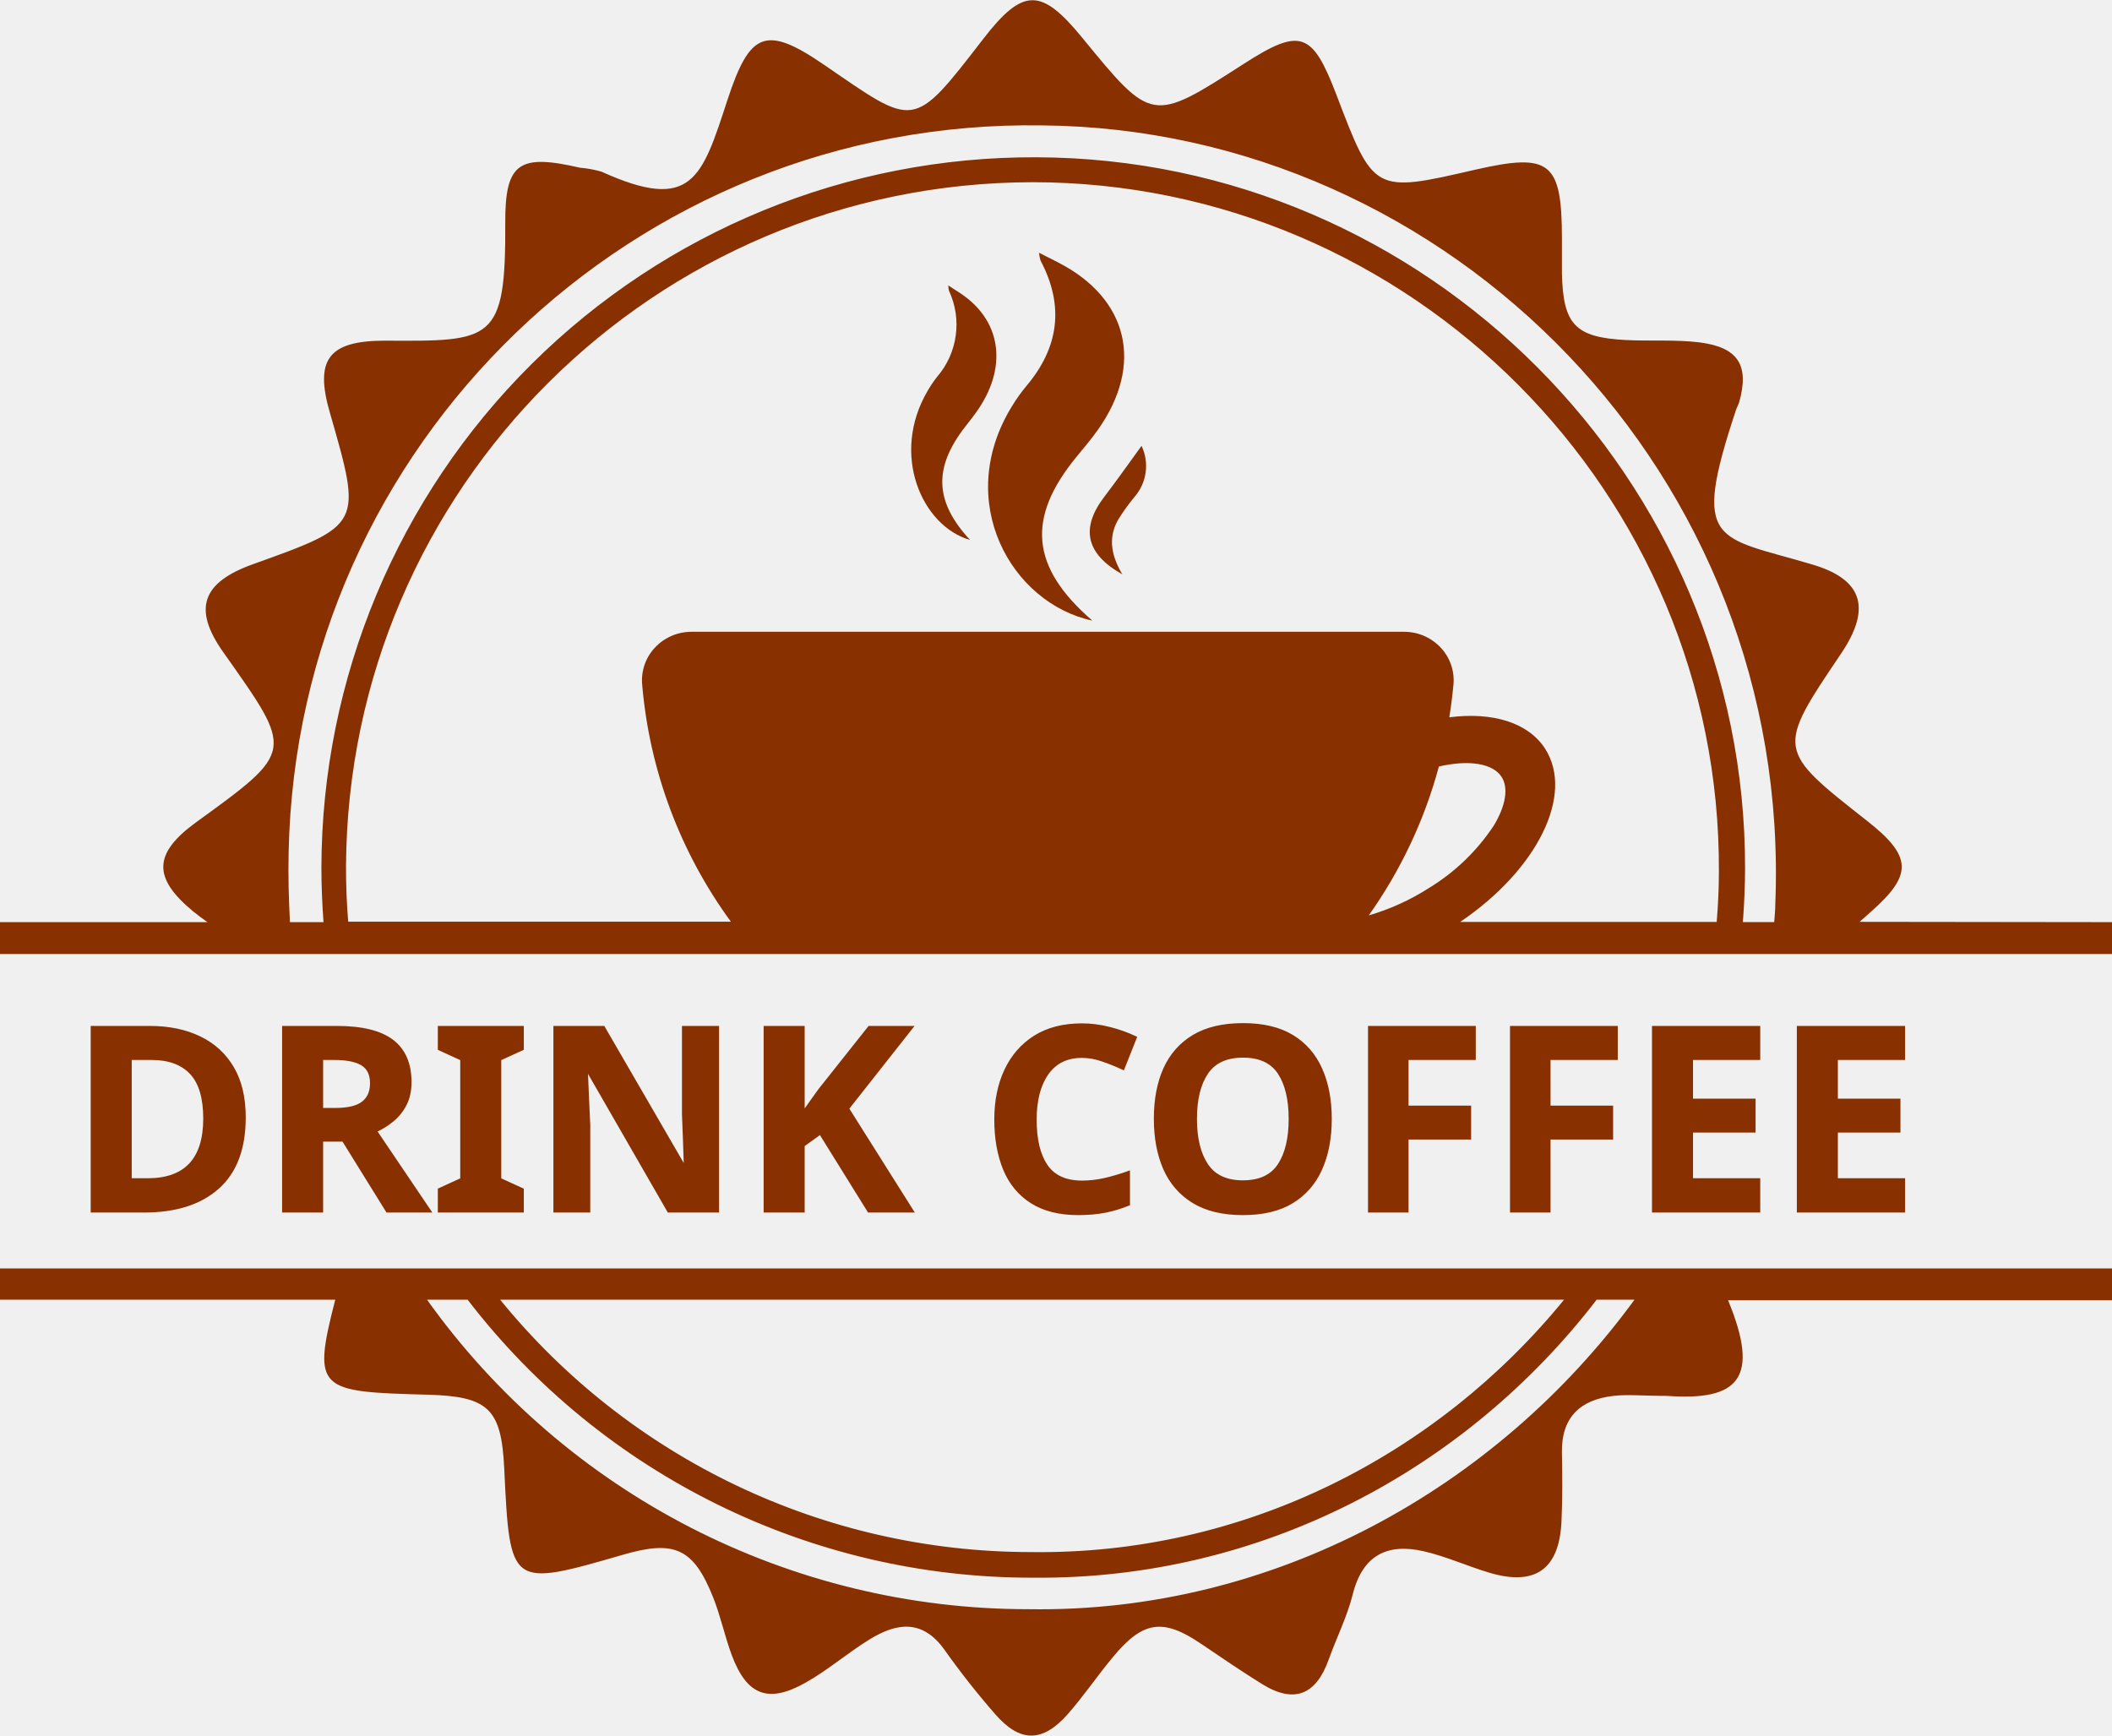
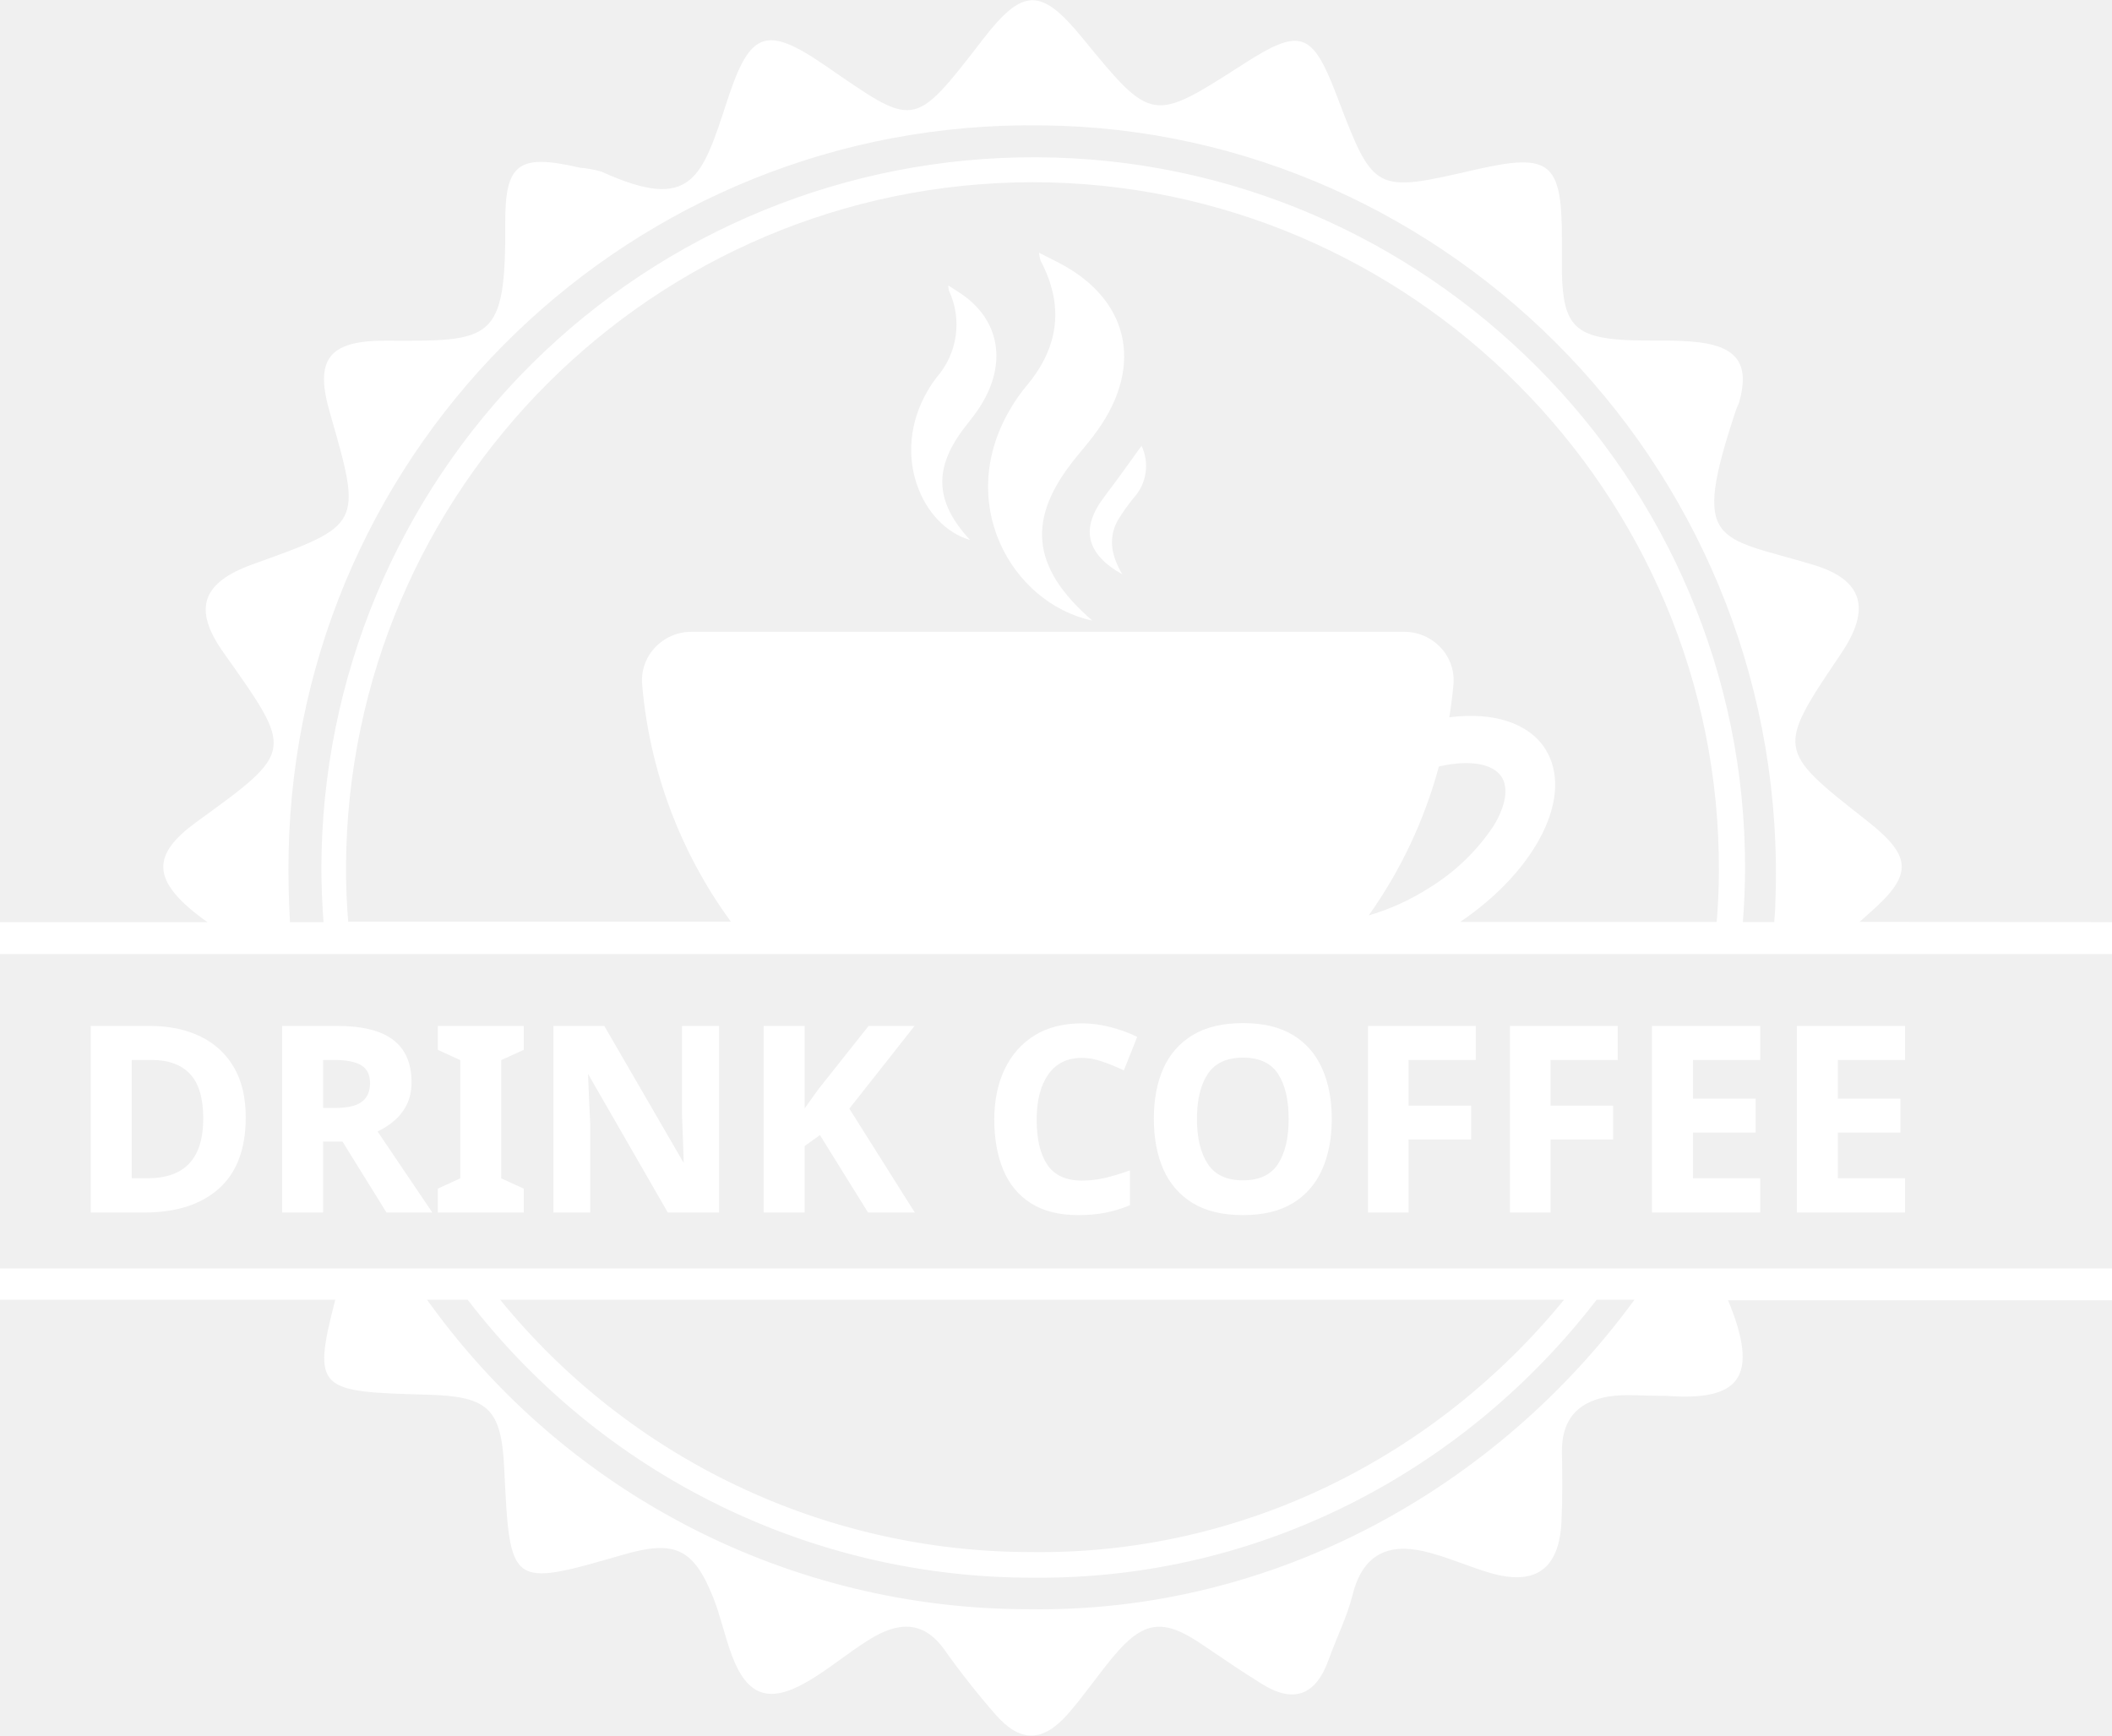
<svg xmlns="http://www.w3.org/2000/svg" id="Capa_1" data-name="Capa 1" viewBox="0 0 269.49 221.42">
  <defs>
-     <style>.cls-1,.cls-2{fill:#883000;}.cls-2{font-size:33px;stroke:#883000;stroke-miterlimit:10;stroke-width:0.25px;font-family:Avenir-Black, Avenir;font-weight:800;}</style>
+     <style>.cls-1,.cls-2{fill:#ffffff;}.cls-2{font-size:33px;stroke:#ffffff;stroke-miterlimit:10;stroke-width:0.25px;font-family:Avenir-Black, Avenir;font-weight:800;}</style>
  </defs>
  <path class="cls-1" d="M139.38,79.19c-7.91-6.84-8.42-13.11-2-20.92.91-1.11,1.85-2.21,2.68-3.38C146,46.53,144,38.09,135,33.48l-2.42-1.23a4.79,4.79,0,0,0,.19,1c3.05,5.75,2.36,11.07-1.8,16a21.2,21.2,0,0,0-1.84,2.58C121.63,64,129.07,77,139.38,79.19Z" />
  <path class="cls-1" d="M123.78,68.9c-4.55-4.9-4.68-9.23-.62-14.45.58-.75,1.17-1.48,1.7-2.27,3.77-5.61,2.8-11.47-2.46-14.85L121,36.42a2.93,2.93,0,0,0,.09.68,10.21,10.21,0,0,1-1.53,11,14.58,14.58,0,0,0-1.17,1.73C113.56,58,117.66,67.16,123.78,68.9Z" />
  <path class="cls-1" d="M143.21,73.29c-1.32-2.23-1.89-4.51-.59-6.88a24.6,24.6,0,0,1,2.14-3,6,6,0,0,0,.9-6.52c-1.57,2.16-3.1,4.34-4.72,6.46C137.85,67.37,138.52,70.66,143.21,73.29Z" />
  <path class="cls-1" d="M237.28,117.63l1.41-1.25c5.41-4.77,5.32-7.1-.47-11.65-11.56-9.08-11.56-9.08-3.3-21.33,3.83-5.68,2.87-9.41-3.58-11.34-12.36-3.7-15.62-2.32-9.83-19.74.11-.35.31-.67.41-1,1.31-4.68-.1-7-5.06-7.63-3.1-.38-6.27-.14-9.4-.3-6.51-.34-8-2-8.16-8.48,0-1.48,0-3,0-4.43,0-9.84-1.51-11-11-8.84-13,3-13,3-17.79-9.59-3.07-8-4.58-8.55-11.81-3.9-11.71,7.53-11.71,7.53-20.62-3.35-5.22-6.37-7.54-6.41-12.63.18-9.07,11.74-8.63,11.28-20.34,3.26-7.45-5.1-9.45-4.13-12.29,4.52-3.27,10-4.52,14.38-16.08,9.14A14.19,14.19,0,0,0,74,21.4c-7.75-1.79-9.57-.67-9.53,7.07.08,15.22-1.69,15.07-15.35,15-7.29,0-9,2.47-7,9.29C46.22,67,46.22,67,32.26,72c-6.46,2.32-7.7,5.67-3.78,11.21,9,12.76,9.21,12.53-3.49,21.74-5.48,4-5.48,7.1-.34,11.35.59.48,1.2.93,1.82,1.37H0v4.07H269.49v-4.07ZM44.15,110.51a87.76,87.76,0,0,1,87.56-87.26c48.31,0,87.88,39.64,87.62,88,0,2.15-.11,4.28-.28,6.39H186.32c9.84-6.66,14.6-16.24,10.83-22.11-2.11-3.28-6.61-4.72-12.22-4,.23-1.41.4-2.81.53-4.18a6.07,6.07,0,0,0-1.59-4.67,6.35,6.35,0,0,0-4.67-2.06h-91a6.35,6.35,0,0,0-4.67,2.06,6.07,6.07,0,0,0-1.59,4.67,59.84,59.84,0,0,0,11.32,30.26H44.43C44.24,115.28,44.14,112.91,44.15,110.51Zm130.5,6.3a59.55,59.55,0,0,0,8.95-19c3.85-.89,6.88-.4,8,1.32.91,1.41.54,3.68-1,6.23a26.36,26.36,0,0,1-8.21,7.92A29.65,29.65,0,0,1,174.65,116.81ZM36.83,108.74A94.7,94.7,0,0,1,133,16c52.08.49,95.69,44.67,93.53,99.29,0,.8-.09,1.59-.14,2.37h-4c.17-2.24.27-4.5.28-6.78.12-49.78-40.66-90.66-90.42-90.81a90.83,90.83,0,0,0-91.24,90.6c0,2.36.1,4.69.27,7H37C36.84,114.7,36.76,111.74,36.83,108.74Z" />
  <path class="cls-1" d="M0,165.85H42.78c-3,11.63-2.12,11.74,11.8,12.12,7.76.21,9.39,1.79,9.76,9.42.73,15.17.73,15.17,15.16,11,6.58-1.92,9-.83,11.51,5.48.95,2.39,1.47,4.94,2.37,7.35,1.91,5.1,4.63,6.19,9.4,3.5,2.85-1.6,5.37-3.8,8.17-5.52,3.5-2.17,6.81-2.59,9.6,1.37a101.92,101.92,0,0,0,6.46,8.19c3.15,3.61,6,3.61,9.21,0,2.06-2.34,3.81-4.94,5.81-7.34,3.84-4.62,6.38-4.95,11.25-1.65,2.58,1.74,5.15,3.51,7.79,5.14,4.14,2.56,6.9,1.28,8.48-3.17,1-2.78,2.35-5.46,3.06-8.3,1.26-5,4.42-6.56,9.07-5.49,2.85.66,5.57,1.9,8.38,2.74q8.73,2.59,9.18-6.47c.14-2.95.12-5.91.06-8.86-.08-4.51,2.34-6.76,6.58-7.24,1.82-.21,3.69,0,6.81,0,9.18.67,11.93-2.24,7.81-12.2h49v-4.06H0Zm199.57,0c-16.24,19.91-40.94,32.61-68.15,32.2a87.3,87.3,0,0,1-67.6-32.2Zm-68.31,39.49a94.23,94.23,0,0,1-76.77-39.49h5.18a90.78,90.78,0,0,0,72.13,35.47c29.1.28,55.25-13.76,71.93-35.47h4.83C191,189.87,162.55,205.84,131.26,205.34Z" />
  <text class="cls-2" transform="translate(8.73 154.6)">DRINK COFFEE</text>
</svg>
